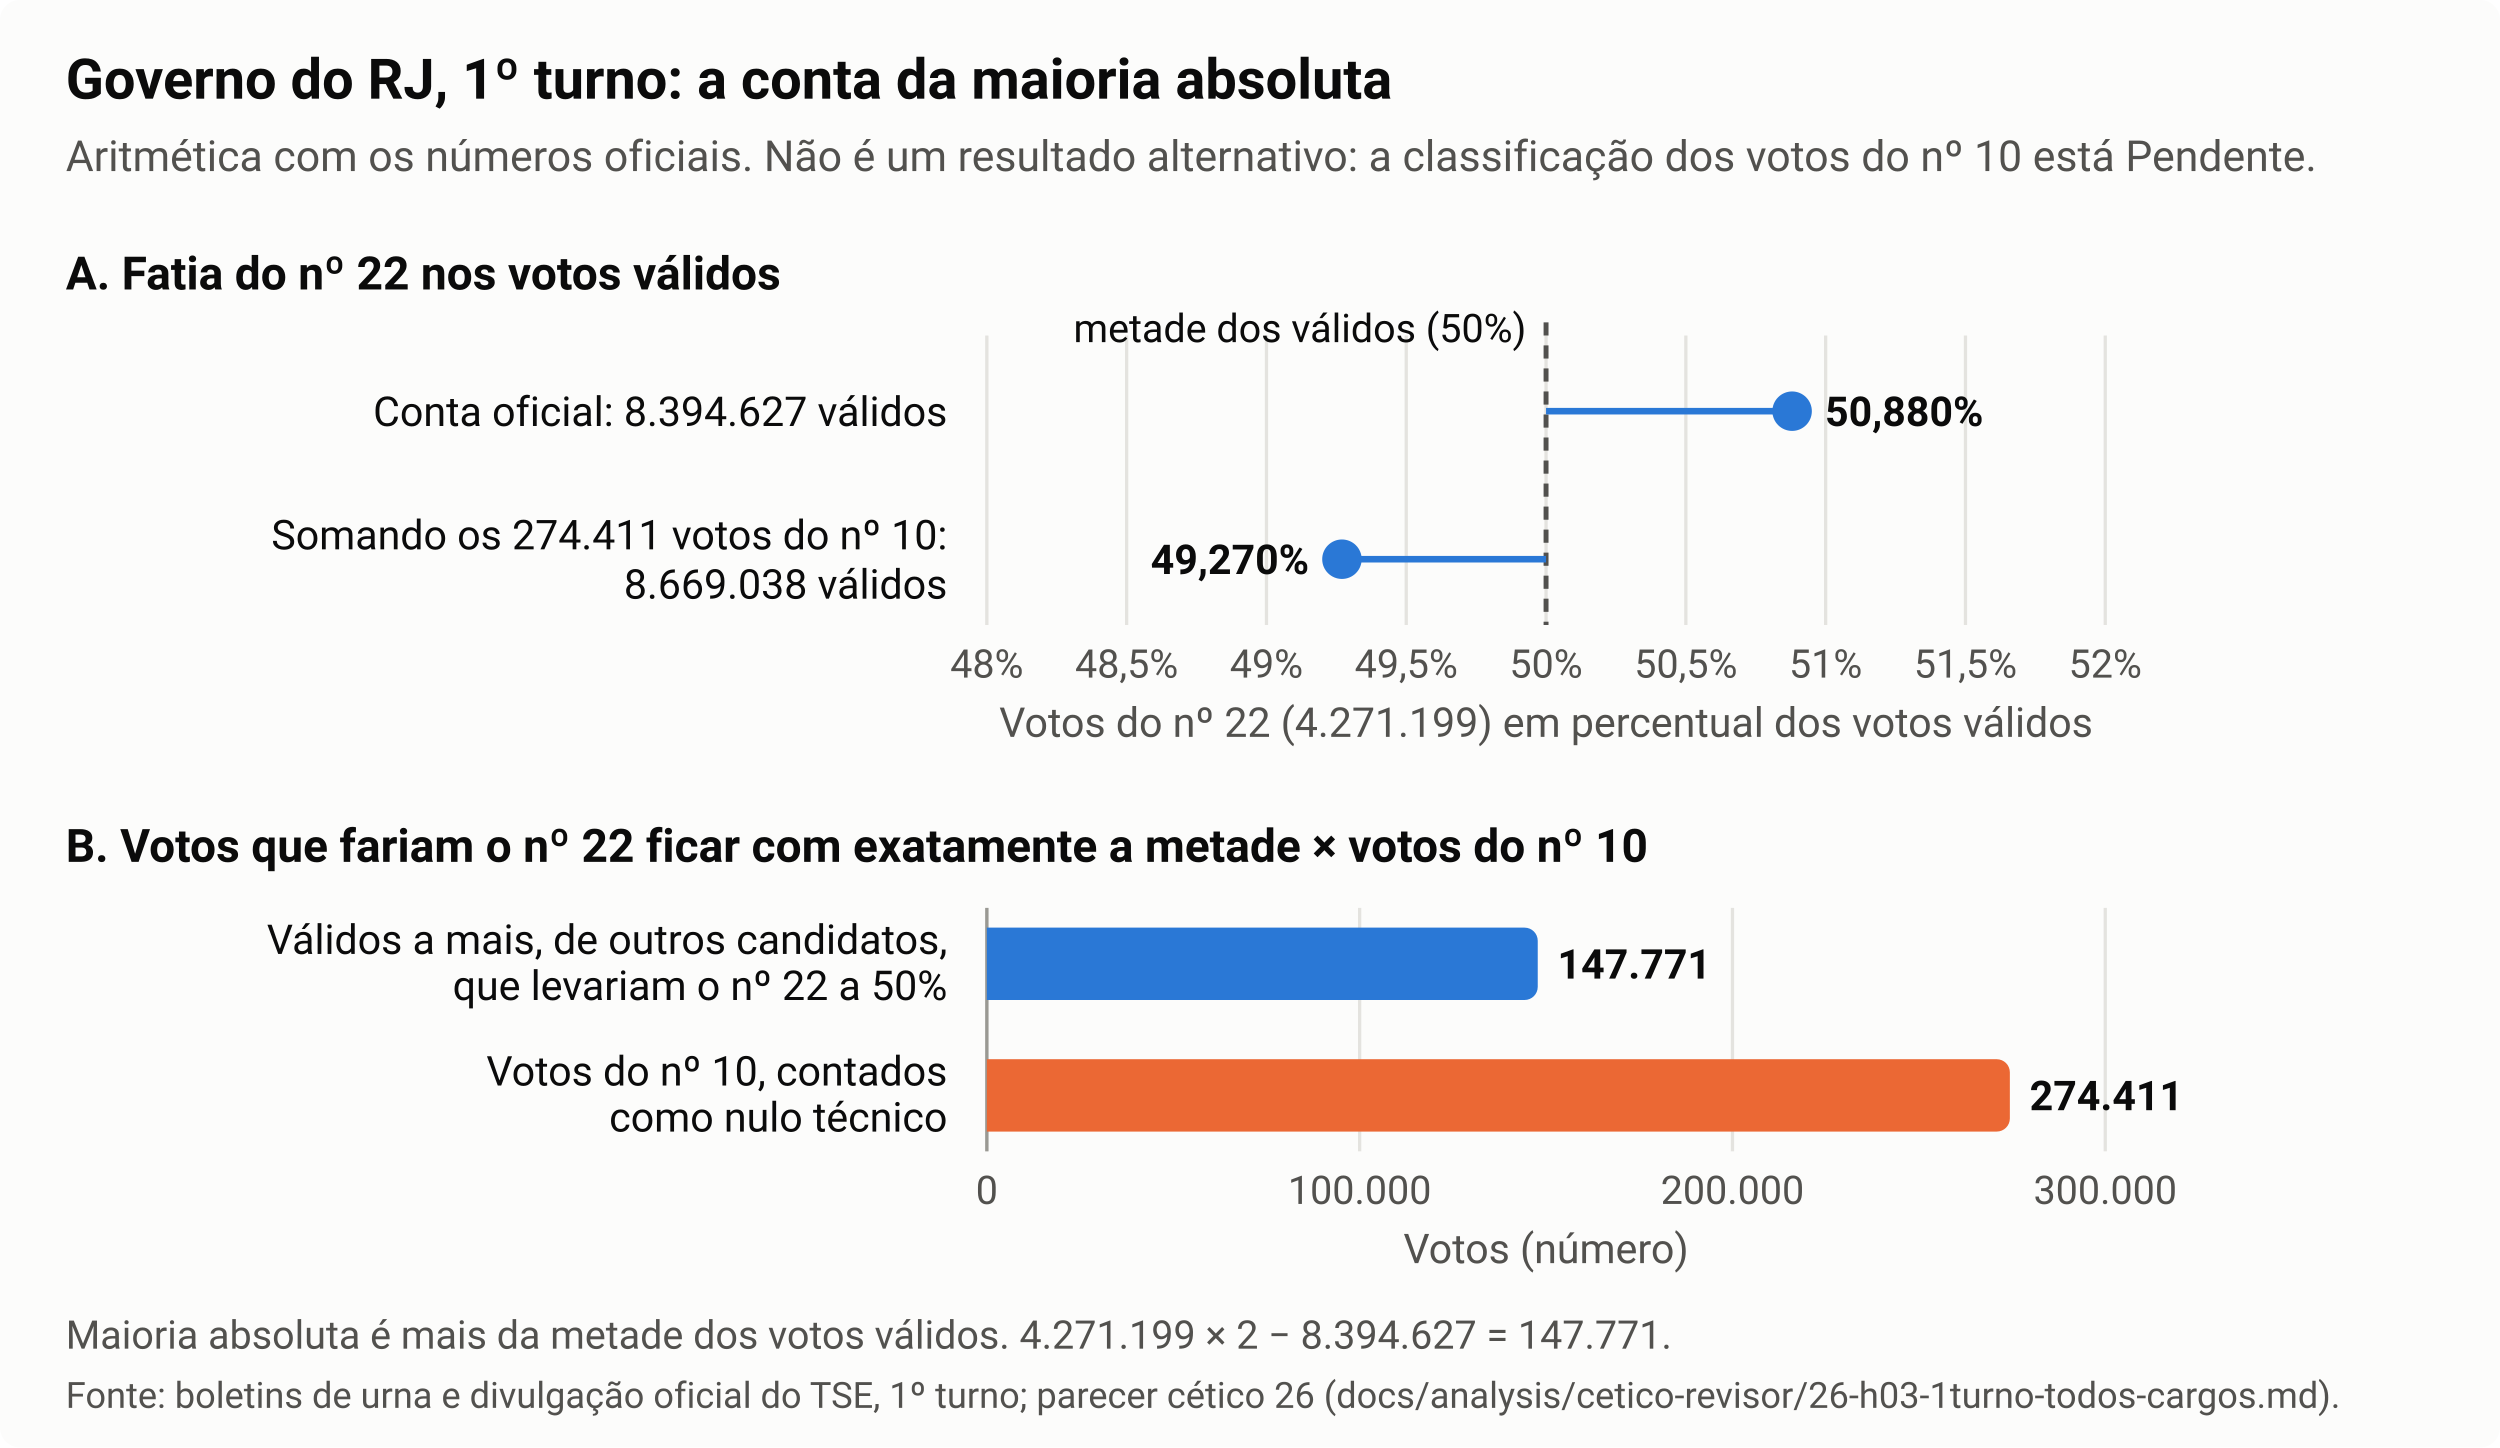
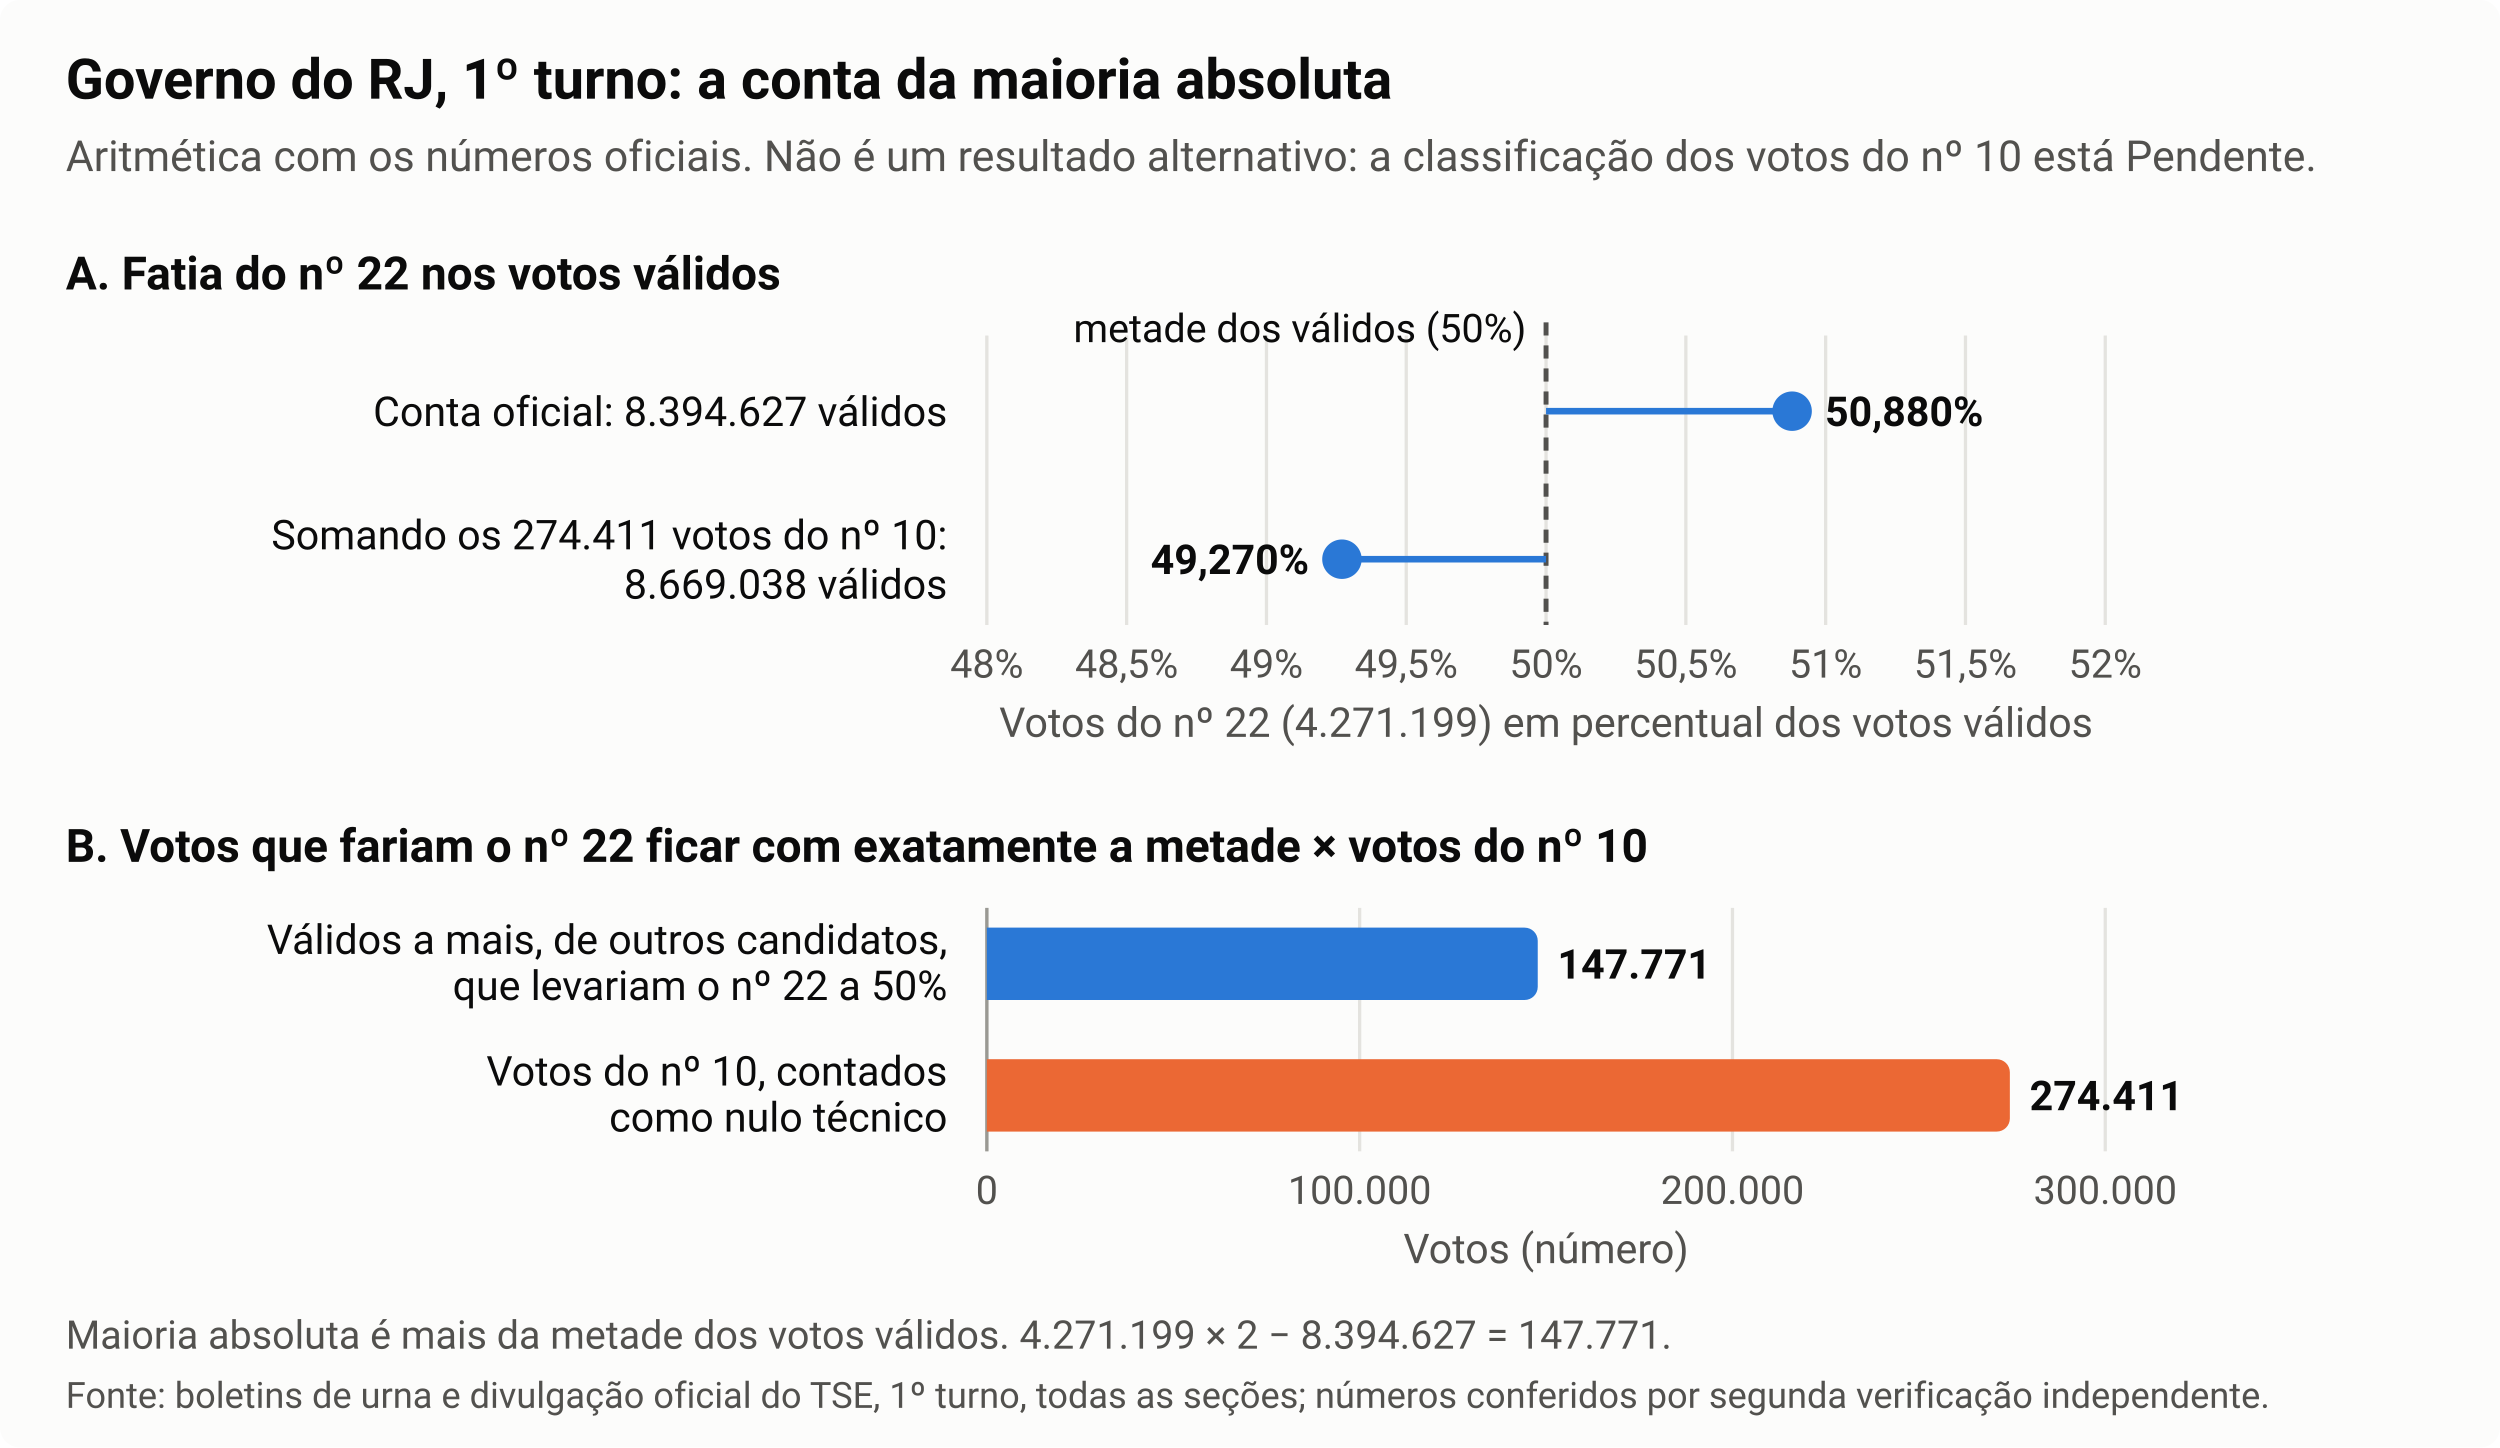
<svg xmlns="http://www.w3.org/2000/svg" viewBox="0 0 760 440" width="760" height="440" role="img" aria-labelledby="titulo desc">
  <style>
  .fundo{fill:#fcfcfb}.t1{fill:#0b0b0b}.t2{fill:#52514e}.grade{stroke:#e4e3df}.eixo{stroke:#9a9993}.ref{stroke:#52514e}
  .s0{fill:#2a78d6}.s1{fill:#eb6834}.a0{stroke:#2a78d6}
  text{font-family:system-ui,-apple-system,'Segoe UI',Roboto,Arial,sans-serif}
  @media (prefers-color-scheme:dark){.fundo{fill:#1a1a19}.t1{fill:#f0efec}.t2{fill:#c3c2b7}.grade{stroke:#383835}.eixo{stroke:#6d6c66}.ref{stroke:#c3c2b7}.s0{fill:#3987e5}.s1{fill:#d95926}.a0{stroke:#3987e5}}
</style>
  <rect class="fundo" width="760" height="440" rx="6" />
  <text class="t1" x="20" y="30" font-size="17" font-weight="600">Governo do RJ, 1º turno: a conta da maioria absoluta</text>
  <text class="t2" x="20" y="52" font-size="13">Aritmética com os números oficiais. Não é um resultado alternativo: a classificação dos votos do nº 10 está Pendente.</text>
  <text class="t1" x="20" y="88" font-size="14" font-weight="600">A. Fatia do nº 22 nos votos válidos</text>
  <line class="grade" x1="300" x2="300" y1="102" y2="190" stroke-width="1" />
  <text class="t2" x="300" y="206" font-size="12" text-anchor="middle">48%</text>
  <line class="grade" x1="342.5" x2="342.5" y1="102" y2="190" stroke-width="1" />
  <text class="t2" x="342.5" y="206" font-size="12" text-anchor="middle">48,5%</text>
  <line class="grade" x1="385" x2="385" y1="102" y2="190" stroke-width="1" />
  <text class="t2" x="385" y="206" font-size="12" text-anchor="middle">49%</text>
  <line class="grade" x1="427.5" x2="427.5" y1="102" y2="190" stroke-width="1" />
  <text class="t2" x="427.5" y="206" font-size="12" text-anchor="middle">49,5%</text>
  <line class="grade" x1="470" x2="470" y1="102" y2="190" stroke-width="1" />
  <text class="t2" x="470" y="206" font-size="12" text-anchor="middle">50%</text>
  <line class="grade" x1="512.5" x2="512.5" y1="102" y2="190" stroke-width="1" />
  <text class="t2" x="512.5" y="206" font-size="12" text-anchor="middle">50,5%</text>
  <line class="grade" x1="555" x2="555" y1="102" y2="190" stroke-width="1" />
  <text class="t2" x="555" y="206" font-size="12" text-anchor="middle">51%</text>
  <line class="grade" x1="597.5" x2="597.5" y1="102" y2="190" stroke-width="1" />
  <text class="t2" x="597.5" y="206" font-size="12" text-anchor="middle">51,5%</text>
  <line class="grade" x1="640" x2="640" y1="102" y2="190" stroke-width="1" />
  <text class="t2" x="640" y="206" font-size="12" text-anchor="middle">52%</text>
  <line class="ref" x1="470" x2="470" y1="98" y2="190" stroke-width="1.5" stroke-dasharray="4 3" />
  <text class="t1" x="464" y="104" font-size="12" text-anchor="end">metade dos válidos (50%)</text>
  <text class="t1" x="288" y="129.5" font-size="12.5" text-anchor="end">Conta oficial: 8.394.627 válidos</text>
  <line class="a0" x1="470" x2="544.8" y1="125" y2="125" stroke-width="2" />
  <circle class="s0" cx="544.8" cy="125" r="6" />
  <text class="t1" x="554.8" y="129.5" font-size="12.5" font-weight="600" text-anchor="start">50,880%</text>
  <text class="t1" x="288" y="167" font-size="12.5" text-anchor="end">Somando os 274.411 votos do nº 10:</text>
  <text class="t1" x="288" y="182" font-size="12.5" text-anchor="end">8.669.038 válidos</text>
  <line class="a0" x1="470" x2="407.95" y1="170" y2="170" stroke-width="2" />
  <circle class="s0" cx="407.95" cy="170" r="6" />
  <text class="t1" x="397.95" y="174.5" font-size="12.5" font-weight="600" text-anchor="end">49,270%</text>
  <text class="t2" x="470" y="224" font-size="12.5" text-anchor="middle">Votos do nº 22 (4.271.199) em percentual dos votos válidos</text>
  <text class="t1" x="20" y="262" font-size="14" font-weight="600">B. Votos que fariam o nº 22 ficar com exatamente a metade × votos do nº 10</text>
  <line class="grade" x1="300" x2="300" y1="276" y2="350" stroke-width="1" />
  <text class="t2" x="300" y="366" font-size="12" text-anchor="middle">0</text>
  <line class="grade" x1="413.333" x2="413.333" y1="276" y2="350" stroke-width="1" />
  <text class="t2" x="413.333" y="366" font-size="12" text-anchor="middle">100.000</text>
  <line class="grade" x1="526.667" x2="526.667" y1="276" y2="350" stroke-width="1" />
  <text class="t2" x="526.667" y="366" font-size="12" text-anchor="middle">200.000</text>
  <line class="grade" x1="640" x2="640" y1="276" y2="350" stroke-width="1" />
  <text class="t2" x="640" y="366" font-size="12" text-anchor="middle">300.000</text>
  <line class="eixo" x1="300" x2="300" y1="276" y2="350" stroke-width="1" />
  <text class="t1" x="288" y="290" font-size="12.5" text-anchor="end">Válidos a mais, de outros candidatos,</text>
  <text class="t1" x="288" y="304" font-size="12.5" text-anchor="end">que levariam o nº 22 a 50%</text>
  <path class="s0" d="M300,282h163.474a4,4 0 0 1 4,4v14a4,4 0 0 1 -4,4h-163.474z" />
  <text class="t1" x="473.474" y="297.5" font-size="12.5" font-weight="600">147.771</text>
  <text class="t1" x="288" y="330" font-size="12.5" text-anchor="end">Votos do nº 10, contados</text>
  <text class="t1" x="288" y="344" font-size="12.5" text-anchor="end">como nulo técnico</text>
  <path class="s1" d="M300,322h306.999a4,4 0 0 1 4,4v14a4,4 0 0 1 -4,4h-306.999z" />
  <text class="t1" x="616.999" y="337.5" font-size="12.5" font-weight="600">274.411</text>
  <text class="t2" x="470" y="384" font-size="12.5" text-anchor="middle">Votos (número)</text>
  <text class="t2" x="20" y="410" font-size="12">Maioria absoluta é mais da metade dos votos válidos. 4.271.199 × 2 − 8.394.627 = 147.771.</text>
-   <text class="t2" x="20" y="428" font-size="11">Fonte: boletins de urna e divulgação oficial do TSE, 1º turno; parecer cético 26 (docs/analysis/cetico-revisor/26-h03-1turno-todos-cargos.md).</text>
+   <text class="t2" x="20" y="428" font-size="11">Fonte: boletins de urna e divulgação oficial do TSE, 1º turno, todas as seções; números conferidos por segunda verificação independente.</text>
</svg>
